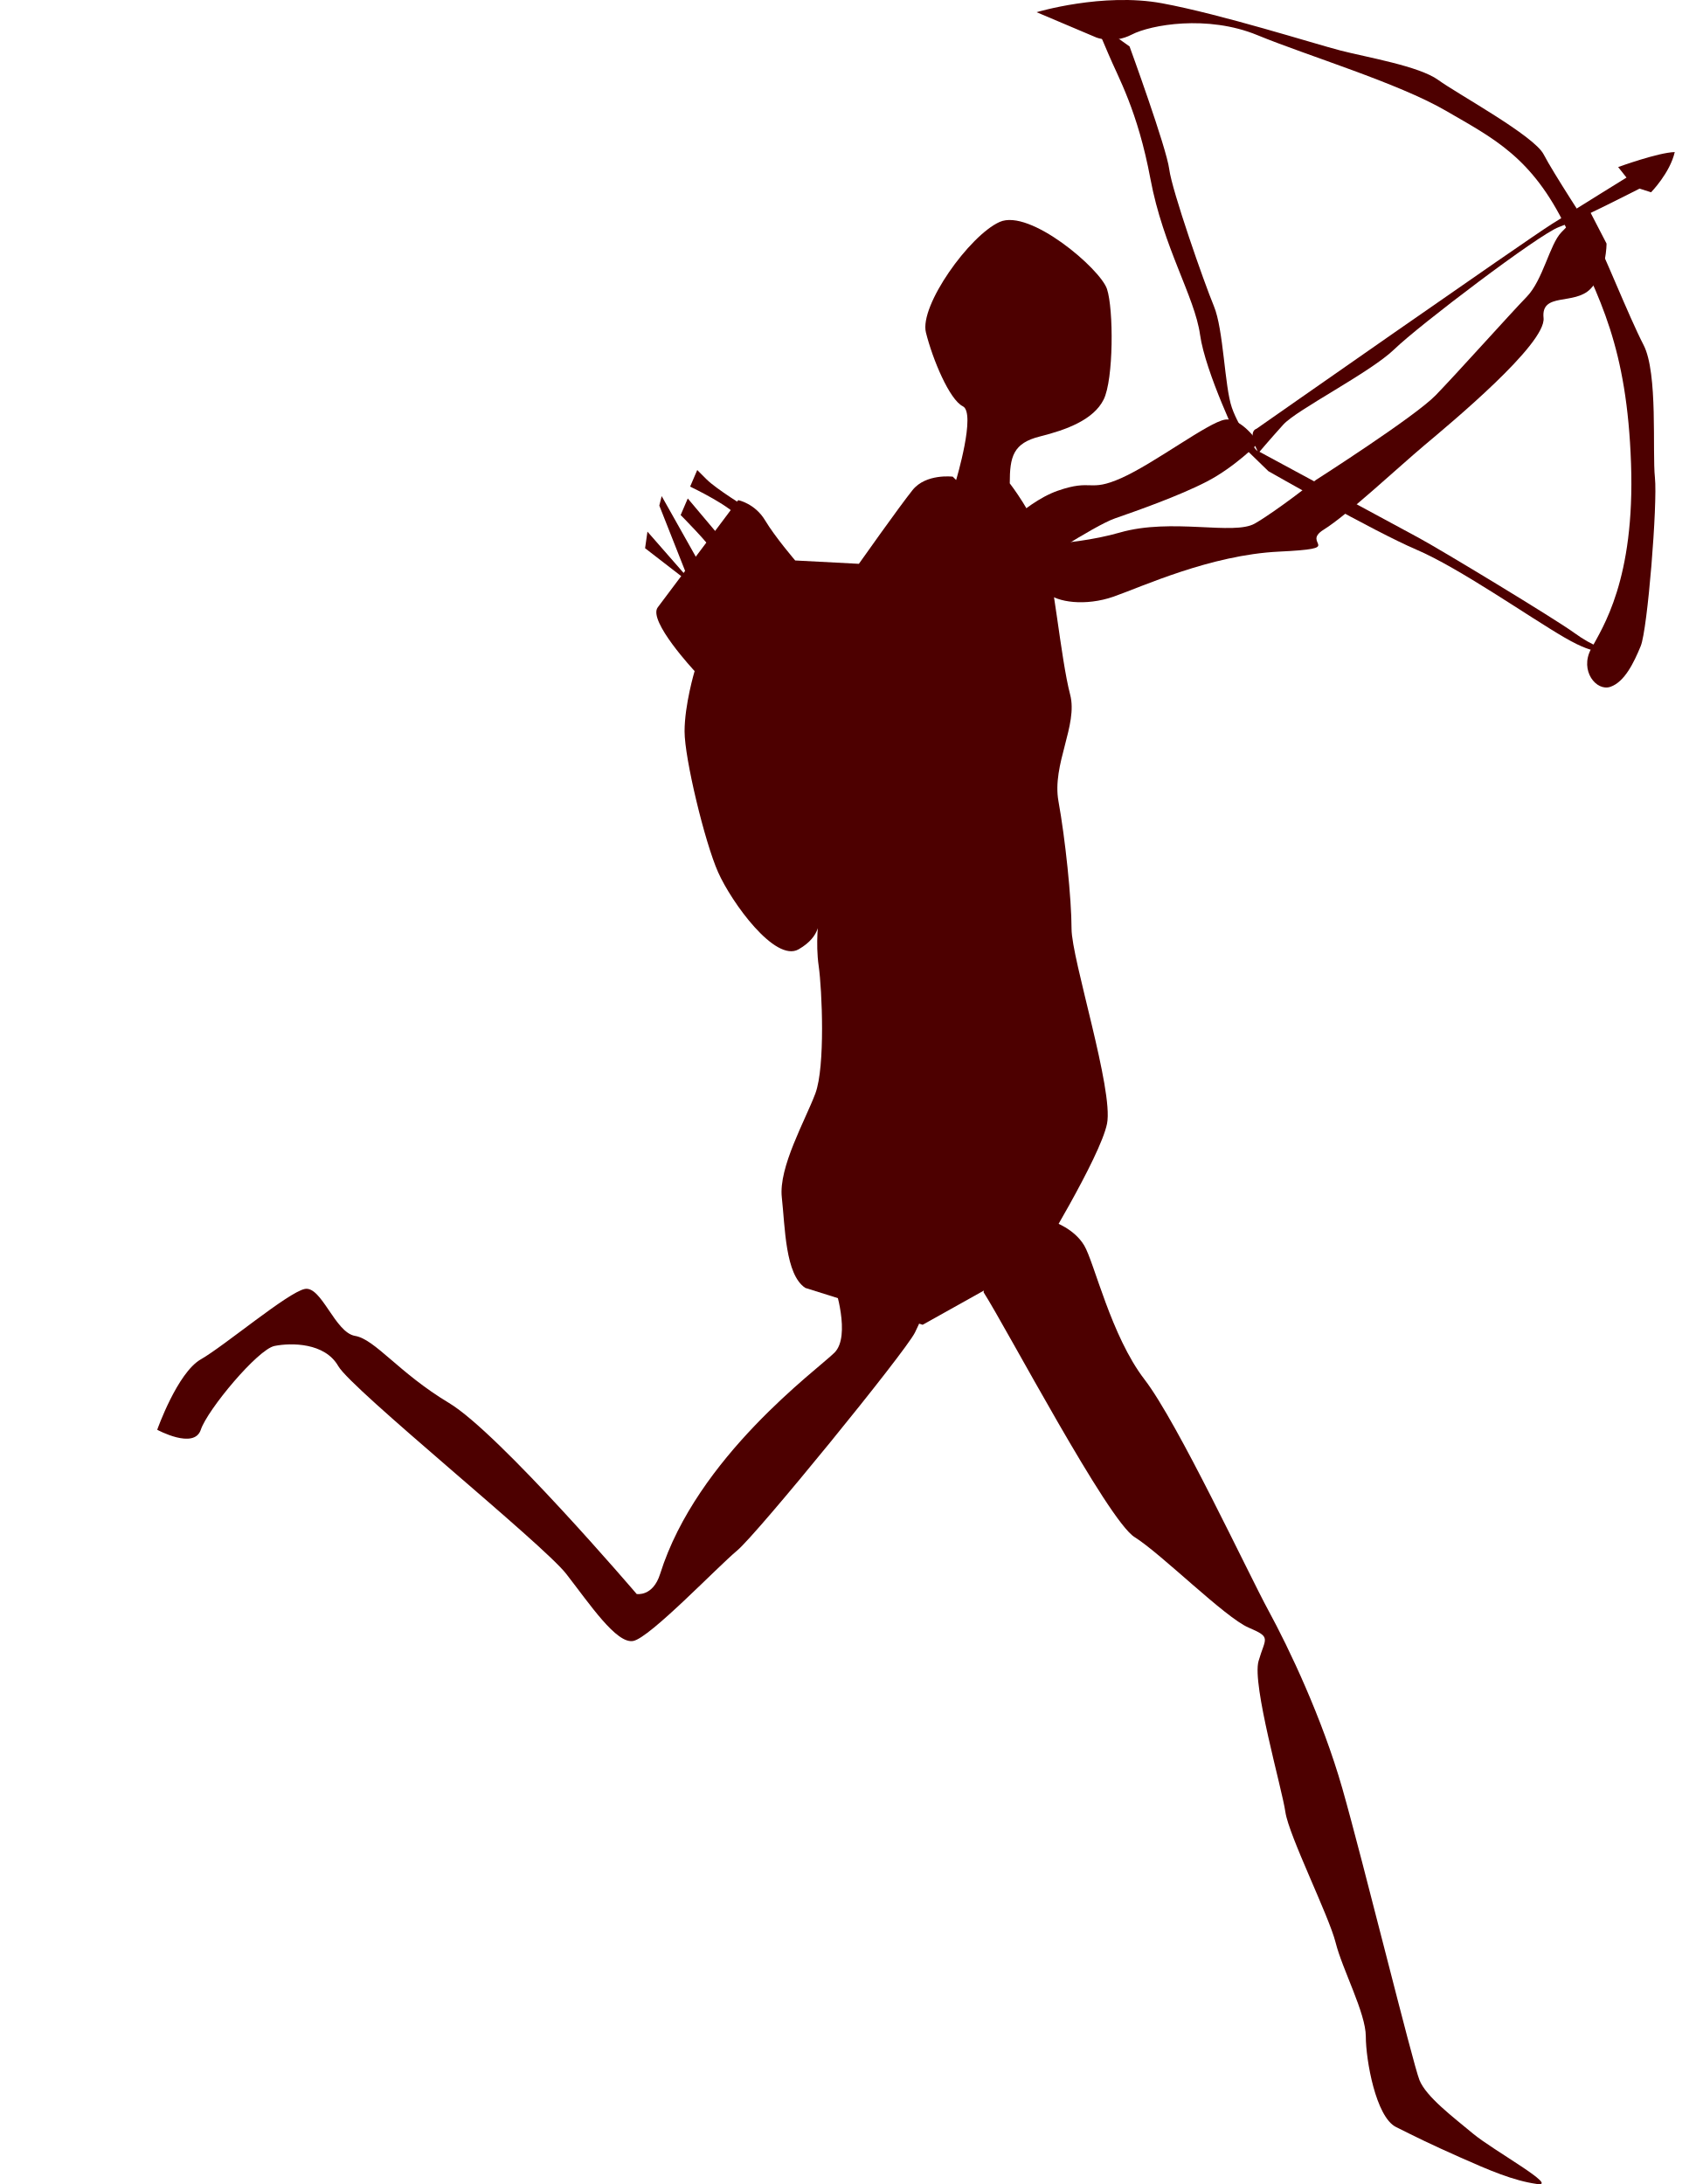
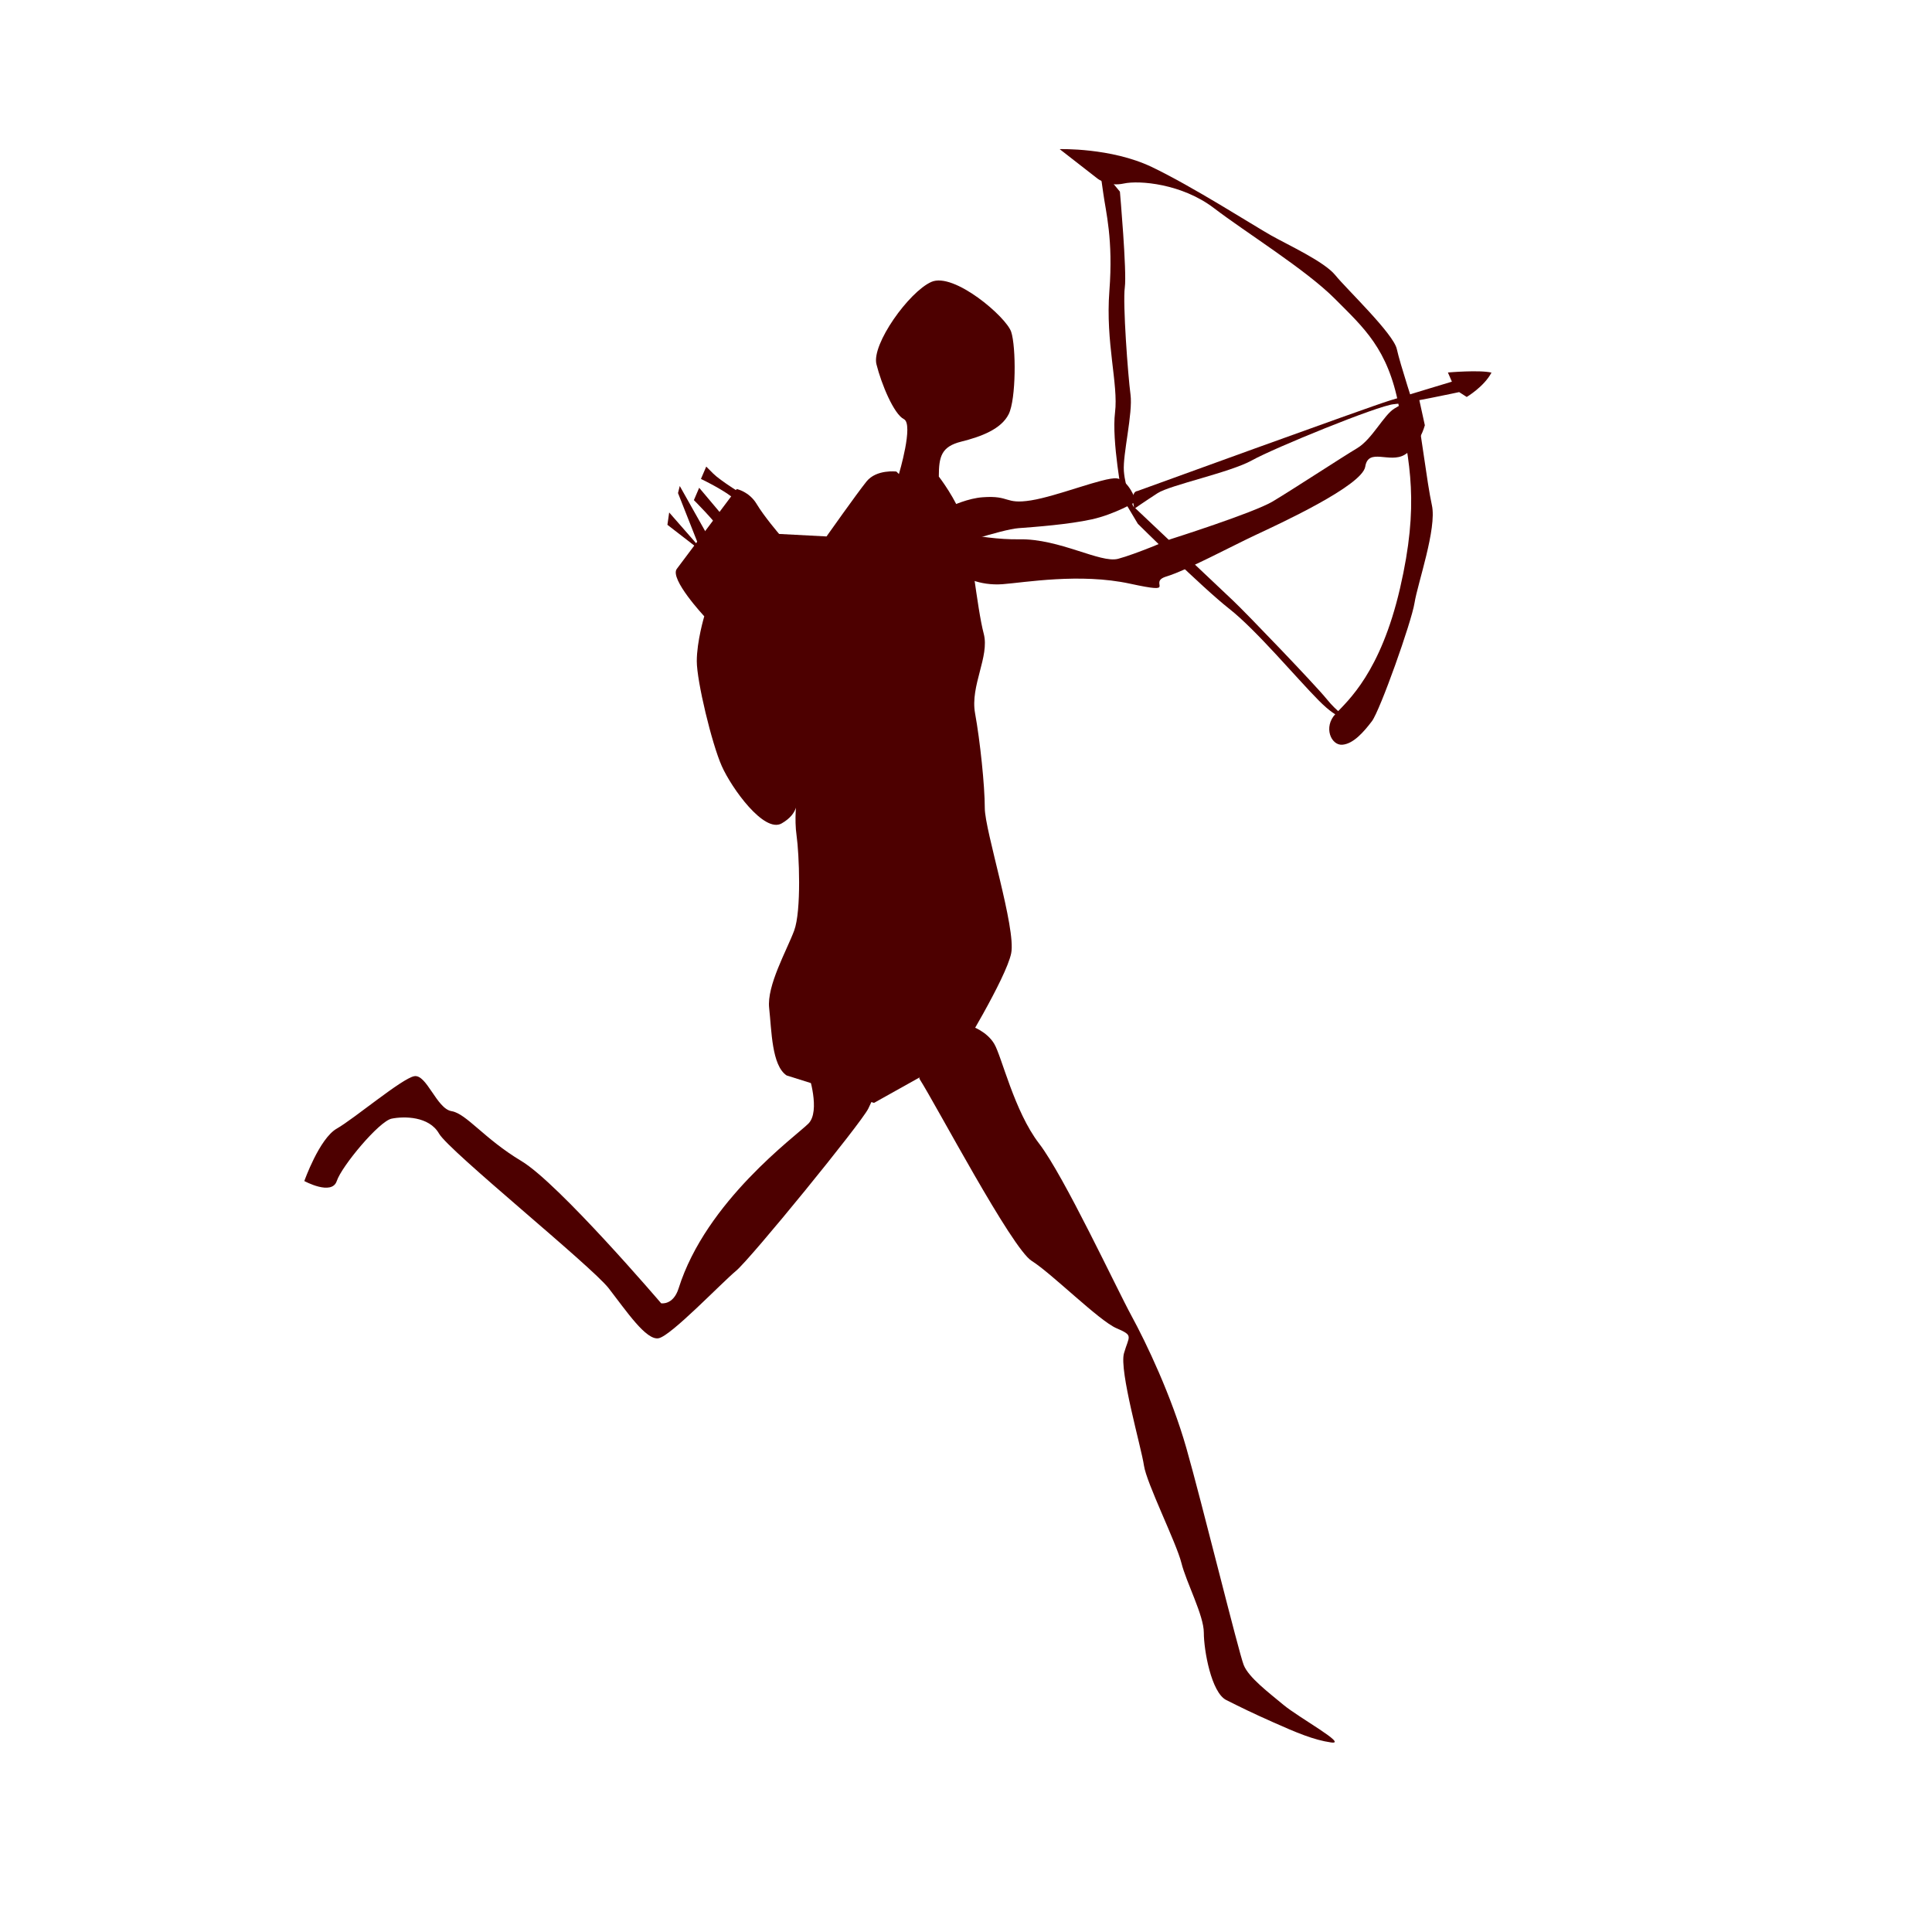
- <svg xmlns="http://www.w3.org/2000/svg" width="62.27mm" height="79.912mm" viewBox="-6.056 0 65.572 84.15" version="1.1" id="svg1">
+ <svg xmlns="http://www.w3.org/2000/svg" width="100mm" height="100mm" viewBox="0 0 100 100" version="1.1" id="svg1">
  <defs id="defs1" />
-   <path style="fill:#4d0000;fill-opacity:1;stroke:none;stroke-width:6;stroke-linecap:square;paint-order:markers stroke fill" d="m 32.842,18.625 c 0,-1.033 0.129,-1.55 1.162,-1.808 1.033,-0.258 2.067,-0.646 2.454,-1.421 0.387,-0.775 0.387,-3.487 0.129,-4.262 -0.258,-0.775 -2.971,-3.1 -4.133,-2.583 -1.162,0.517 -3.1,3.229 -2.841,4.262 0.258,1.033 0.904,2.583 1.421,2.841 0.517,0.258 -0.258,2.841 -0.258,2.841 l -0.129,-0.129 c 0,0 -1.033,-0.129 -1.55,0.517 -0.517,0.646 -2.067,2.841 -2.067,2.841 l -2.454,-0.129 c 0,0 -0.775,-0.904 -1.162,-1.55 -0.387,-0.646 -1.033,-0.775 -1.033,-0.775 0,0 -2.712,3.616 -3.1,4.133 -0.387,0.517 1.421,2.454 1.421,2.454 0,0 -0.387,1.292 -0.387,2.325 0,1.033 0.775,4.262 1.292,5.425 0.517,1.162 2.196,3.487 3.1,2.971 0.904,-0.517 0.775,-1.162 0.775,-1.162 0,0 -0.129,0.904 0,1.808 0.129,0.904 0.258,3.875 -0.129,4.908 -0.387,1.033 -1.421,2.841 -1.292,4.004 0.129,1.162 0.129,2.971 0.904,3.487 l 4.521,1.421 4.391,-2.454 c 0,0 2.454,-4.004 2.712,-5.295 0.258,-1.292 -1.367,-6.347 -1.367,-7.51 0,-1.162 -0.245,-3.491 -0.504,-4.912 -0.258,-1.421 0.76,-2.934 0.45,-4.111 -0.365,-1.388 -0.646,-4.65 -1.033,-5.812 -0.387,-1.162 -1.292,-2.325 -1.292,-2.325 z" id="path1-6" />
-   <path style="fill:#4d0000;fill-opacity:1;stroke:none;stroke-width:6;stroke-linecap:square;paint-order:markers stroke fill" d="m 32.432,21.042 c 0,0 2.65,0.054 4.651,-0.523 2.001,-0.576 4.386,0.121 5.201,-0.348 0.815,-0.468 2.351,-1.677 2.351,-1.677 0,0 3.802,-2.429 4.612,-3.262 0.81,-0.834 2.878,-3.146 3.508,-3.795 0.63,-0.648 0.885,-2.022 1.335,-2.485 0.45,-0.463 0.99,-1.019 0.99,-1.019 l 0.751,1.451 c 0,0 0.016,1.096 -0.615,1.744 -0.63,0.648 -1.916,0.118 -1.811,1.122 0.106,1.003 -3.596,4.07 -4.589,4.906 -0.993,0.836 -2.976,2.691 -3.881,3.252 -0.905,0.561 0.924,0.718 -1.723,0.846 -2.647,0.129 -5.278,1.353 -6.369,1.734 -1.091,0.381 -2.189,0.214 -2.56,-0.146 -0.37,-0.36 -1.852,-1.801 -1.852,-1.801 z" id="path2-2" />
-   <path style="fill:#4d0000;fill-opacity:1;stroke:none;stroke-width:6;stroke-linecap:square;paint-order:markers stroke fill" d="m 31.885,21.05 c 0,0 1.438,-1.664 2.801,-2.14 1.363,-0.476 1.188,0.075 2.459,-0.492 1.271,-0.566 3.349,-2.148 3.987,-2.249 0.638,-0.1 1.291,0.895 1.291,0.895 0,0 -0.9,0.926 -1.988,1.49 -1.088,0.563 -2.724,1.135 -3.542,1.42 -0.818,0.286 -3.352,1.966 -3.352,1.966 z" id="path3-8" />
-   <path style="fill:#4d0000;fill-opacity:1;stroke:none;stroke-width:6;stroke-linecap:square;paint-order:markers stroke fill" d="m 33.876,0.47 c 0,0 2.547,-0.767 4.836,-0.343 2.289,0.424 5.868,1.561 6.876,1.821 1.008,0.26 3.023,0.597 3.761,1.134 0.738,0.538 3.684,2.14 4.059,2.865 0.376,0.725 1.683,2.716 1.963,3.169 0.28,0.453 1.322,3.087 1.886,4.175 0.563,1.088 0.332,4.105 0.438,5.109 0.106,1.003 -0.282,5.85 -0.547,6.493 -0.265,0.643 -0.62,1.379 -1.165,1.569 -0.545,0.19 -1.196,-0.622 -0.751,-1.451 0.445,-0.828 1.698,-2.673 1.543,-7.146 -0.155,-4.473 -1.186,-6.377 -2.504,-9.098 C 52.954,6.046 51.482,5.336 49.64,4.266 47.798,3.196 44.313,2.149 42.383,1.355 40.454,0.56 38.268,0.956 37.542,1.332 36.817,1.708 36.174,1.443 36.174,1.443 Z" id="path4-1" />
-   <path style="fill:#4d0000;fill-opacity:1;stroke:none;stroke-width:6;stroke-linecap:square;paint-order:markers stroke fill" d="m 37.457,1.79 c 0,0 1.425,3.907 1.528,4.728 0.103,0.821 1.341,4.365 1.719,5.273 0.378,0.908 0.409,3.1 0.695,3.918 0.286,0.818 0.937,1.631 0.937,1.631 0,0 5.431,2.937 6.259,3.382 0.828,0.445 5.25,3.122 5.989,3.66 0.738,0.538 1.196,0.622 1.196,0.622 0,0 -0.177,0.368 -1.559,-0.435 -1.381,-0.802 -4.057,-2.683 -5.711,-3.39 -1.654,-0.707 -5.706,-3.025 -5.706,-3.025 L 41.693,17.074 c 0,0 -1.317,-2.721 -1.521,-4.18 C 39.969,11.436 38.755,9.535 38.261,6.893 37.767,4.251 37.018,2.983 36.64,2.075 36.261,1.167 36.074,0.804 36.074,0.804 Z" id="path5-7" />
-   <path style="fill:#4d0000;fill-opacity:1;stroke:none;stroke-width:6;stroke-linecap:square;paint-order:markers stroke fill" d="m 42.349,16.519 c 0,0 10.391,-7.269 11.381,-7.891 0.99,-0.622 2.87,-1.786 2.87,-1.786 L 56.279,6.437 c 0,0 1.535,-0.56 2.18,-0.578 -0.184,0.806 -0.913,1.55 -0.913,1.55 L 57.104,7.267 c 0,0 -2.344,1.203 -3.111,1.483 -0.767,0.28 -5.398,3.795 -6.329,4.7 -0.931,0.905 -3.759,2.328 -4.286,2.911 -0.526,0.583 -0.951,1.086 -0.951,1.086 0,0 -0.462,-0.788 -0.078,-0.928 z" id="path6-2" />
-   <path style="fill:#4d0000;fill-opacity:1;stroke:none;stroke-width:6;stroke-linecap:square;paint-order:markers stroke fill" d="m 22.721,19.571 c 0,0 -1.187,-0.731 -1.553,-1.096 -0.365,-0.365 -0.365,-0.365 -0.365,-0.365 l -0.274,0.639 c 0,0 1.735,0.822 1.918,1.279 0.183,0.457 0.274,-0.457 0.274,-0.457 z" id="path7-7" />
-   <path style="fill:#4d0000;fill-opacity:1;stroke:none;stroke-width:6;stroke-linecap:square;paint-order:markers stroke fill" d="m 21.899,20.941 -1.461,-1.735 -0.274,0.639 c 0,0 1.096,1.096 1.37,1.553 0.274,0.457 0.365,-0.457 0.365,-0.457 z" id="path8-6" />
-   <path style="fill:#4d0000;fill-opacity:1;stroke:none;stroke-width:6;stroke-linecap:square;paint-order:markers stroke fill" d="m 21.077,22.037 -1.644,-2.922 -0.091,0.365 1.37,3.47 z" id="path9-5" />
-   <path style="fill:#4d0000;fill-opacity:1;stroke:none;stroke-width:6;stroke-linecap:square;paint-order:markers stroke fill" d="m 20.803,22.676 -1.918,-2.192 -0.091,0.639 z" id="path10-2" />
-   <path style="fill:#4d0000;fill-opacity:1;stroke:none;stroke-width:1;stroke-linecap:square;stroke-dasharray:none;stroke-opacity:1;paint-order:markers stroke fill" d="m 26.09,49.535 c 0,0 0.646,1.937 -10e-7,2.583 -0.646,0.646 -5.295,4.004 -6.716,8.524 -0.279,0.889 -0.904,0.775 -0.904,0.775 0,0 -5.295,-6.2 -7.233,-7.362 -1.937,-1.162 -2.841,-2.454 -3.616,-2.583 -0.775,-0.129 -1.292,-1.937 -1.937,-1.808 -0.646,0.129 -3.1,2.196 -4.004,2.712 C 0.775,52.893 0,55.089 0,55.089 c 0,0 1.421,0.775 1.679,0 0.258,-0.775 2.196,-3.1 2.841,-3.229 0.646,-0.129 1.937,-0.129 2.454,0.775 0.517,0.904 7.879,6.845 8.783,8.008 0.904,1.162 1.937,2.712 2.583,2.583 0.646,-0.129 3.229,-2.841 4.004,-3.487 0.775,-0.646 6.458,-7.62 6.845,-8.395 0.387,-0.775 0.775,-1.808 -0.387,-1.808 -1.162,0 -2.712,0 -2.712,0 z" id="path13" />
-   <path style="fill:#4d0000;fill-opacity:1;stroke:none;stroke-width:1;stroke-linecap:square;stroke-dasharray:none;stroke-opacity:1;paint-order:markers stroke fill" d="m 31.836,49.794 c 0.904,1.421 4.779,8.783 5.812,9.429 1.033,0.646 3.487,3.1 4.391,3.487 0.904,0.387 0.646,0.387 0.387,1.292 -0.258,0.904 0.904,4.908 1.033,5.812 0.129,0.904 1.679,4.004 1.937,5.037 0.258,1.033 1.162,2.712 1.162,3.616 0,0.904 0.387,3.1 1.162,3.487 0.775,0.387 1.292,0.646 2.454,1.162 1.162,0.517 2.067,0.904 2.971,1.033 0.904,0.129 -1.679,-1.292 -2.454,-1.937 -0.775,-0.646 -1.808,-1.421 -2.067,-2.067 -0.258,-0.646 -2.196,-8.524 -2.971,-11.237 -0.775,-2.712 -2.067,-5.425 -2.841,-6.845 -0.775,-1.421 -3.487,-7.233 -4.779,-8.912 -1.292,-1.679 -1.937,-4.521 -2.325,-5.166 -0.387,-0.646 -1.162,-0.904 -1.162,-0.904 0,0 -1.421,-0.517 -1.937,0.129 -0.517,0.646 -0.775,2.583 -0.775,2.583 z" id="path14" />
+   <g id="layer1" transform="translate(-73.81875,-108.4792)">
+     <g id="g2-1" transform="translate(89.57035,118.7663)">
+       <path style="fill:#4d0000;fill-opacity:1;stroke:none;stroke-width:6;stroke-linecap:square;paint-order:markers stroke fill" d="m 32.842,14.379 c 0,-1.033 0.129,-1.55 1.162,-1.808 1.033,-0.258 2.067,-0.646 2.454,-1.421 0.387,-0.775 0.387,-3.487 0.129,-4.262 -0.258,-0.775 -2.971,-3.1 -4.133,-2.583 -1.162,0.517 -3.1,3.229 -2.841,4.262 0.258,1.033 0.904,2.583 1.421,2.841 0.517,0.258 -0.258,2.841 -0.258,2.841 L 30.646,14.121 c 0,0 -1.033,-0.129 -1.55,0.517 -0.517,0.646 -2.067,2.841 -2.067,2.841 l -2.454,-0.129 c 0,0 -0.775,-0.904 -1.162,-1.55 -0.387,-0.646 -1.033,-0.775 -1.033,-0.775 0,0 -2.712,3.616 -3.1,4.133 -0.387,0.517 1.421,2.454 1.421,2.454 0,0 -0.387,1.292 -0.387,2.325 0,1.033 0.775,4.262 1.292,5.425 0.517,1.162 2.196,3.487 3.1,2.971 0.904,-0.517 0.775,-1.162 0.775,-1.162 0,0 -0.129,0.904 0,1.808 0.129,0.904 0.258,3.875 -0.129,4.908 -0.387,1.033 -1.421,2.841 -1.292,4.004 0.129,1.162 0.129,2.971 0.904,3.487 l 4.521,1.421 4.391,-2.454 c 0,0 2.454,-4.004 2.712,-5.295 0.258,-1.292 -1.367,-6.347 -1.367,-7.51 0,-1.162 -0.245,-3.491 -0.504,-4.912 -0.258,-1.421 0.76,-2.934 0.45,-4.111 -0.365,-1.388 -0.646,-4.65 -1.033,-5.812 -0.387,-1.162 -1.292,-2.325 -1.292,-2.325 z" id="path1-6-1" />
+       <path style="fill:#4d0000;fill-opacity:1;stroke:none;stroke-width:6;stroke-linecap:square;paint-order:markers stroke fill" d="m 32.378,16.928 c 0,0 2.545,0.738 4.628,0.699 2.082,-0.039 4.205,1.252 5.114,1.01 0.909,-0.241 2.705,-1.012 2.705,-1.012 0,0 4.301,-1.362 5.299,-1.957 0.998,-0.595 3.594,-2.294 4.371,-2.757 0.776,-0.463 1.378,-1.724 1.933,-2.055 0.555,-0.331 1.22,-0.728 1.22,-0.728 l 0.35,1.596 c 0,0 -0.269,1.063 -1.045,1.526 -0.777,0.463 -1.882,-0.382 -2.039,0.615 -0.158,0.996 -4.527,3 -5.702,3.551 -1.175,0.551 -3.571,1.829 -4.591,2.136 -1.02,0.307 0.706,0.932 -1.884,0.372 -2.59,-0.561 -5.449,-0.059 -6.601,0.027 -1.152,0.086 -2.17,-0.36 -2.434,-0.804 -0.265,-0.444 -1.323,-2.219 -1.323,-2.219 z" id="path2-2-3" />
+       <path style="fill:#4d0000;fill-opacity:1;stroke:none;stroke-width:6;stroke-linecap:square;paint-order:markers stroke fill" d="m 31.847,16.794 c 0,0 1.82,-1.236 3.26,-1.343 1.44,-0.107 1.129,0.38 2.503,0.162 1.374,-0.218 3.791,-1.208 4.433,-1.14 0.642,0.068 1.016,1.199 1.016,1.199 0,0 -1.109,0.662 -2.306,0.924 -1.197,0.263 -2.925,0.391 -3.789,0.455 -0.864,0.064 -3.746,1.031 -3.746,1.031 z" id="path3-8-8" />
+       <path style="fill:#4d0000;fill-opacity:1;stroke:none;stroke-width:6;stroke-linecap:square;paint-order:markers stroke fill" d="m 39.097,-2.568 c 0,0 2.658,-0.082 4.76,0.921 2.102,1.002 5.264,3.026 6.171,3.538 0.907,0.512 2.765,1.359 3.339,2.069 0.574,0.71 3.004,3.02 3.18,3.818 0.175,0.798 0.922,3.059 1.076,3.569 0.154,0.51 0.478,3.324 0.741,4.521 0.263,1.197 -0.742,4.052 -0.899,5.048 -0.158,0.996 -1.787,5.577 -2.209,6.13 -0.422,0.553 -0.956,1.171 -1.532,1.214 -0.576,0.043 -0.994,-0.911 -0.35,-1.596 0.644,-0.685 2.331,-2.142 3.34,-6.503 1.008,-4.361 0.504,-6.467 -0.064,-9.436 C 56.081,7.755 54.844,6.688 53.342,5.178 51.839,3.668 48.743,1.754 47.085,0.487 45.428,-0.78 43.213,-0.963 42.415,-0.788 41.617,-0.612 41.065,-1.035 41.065,-1.035 Z" id="path4-1-8" />
+       <path style="fill:#4d0000;fill-opacity:1;stroke:none;stroke-width:6;stroke-linecap:square;paint-order:markers stroke fill" d="m 42.215,-0.367 c 0,0 0.366,4.143 0.253,4.962 -0.113,0.819 0.165,4.563 0.295,5.538 0.13,0.975 -0.407,3.1 -0.343,3.964 0.064,0.864 0.483,1.818 0.483,1.818 0,0 4.485,4.243 5.17,4.887 0.685,0.644 4.263,4.375 4.837,5.085 0.574,0.71 0.994,0.911 0.994,0.911 0,0 -0.267,0.309 -1.393,-0.823 -1.127,-1.133 -3.224,-3.641 -4.639,-4.753 -1.415,-1.111 -4.729,-4.398 -4.729,-4.398 l -0.794,-1.331 c 0,0 -0.568,-2.97 -0.387,-4.431 C 42.144,9.6 41.463,7.45 41.67,4.77 41.876,2.09 41.481,0.672 41.351,-0.303 41.221,-1.278 41.133,-1.677 41.133,-1.677 Z" id="path5-7-3" />
+       <path style="fill:#4d0000;fill-opacity:1;stroke:none;stroke-width:6;stroke-linecap:square;paint-order:markers stroke fill" d="m 43.128,15.126 c 0,0 11.918,-4.332 13.036,-4.676 1.118,-0.345 3.234,-0.982 3.234,-0.982 L 59.192,8.993 c 0,0 1.627,-0.144 2.256,0.006 -0.387,0.731 -1.283,1.261 -1.283,1.261 l -0.391,-0.252 c 0,0 -2.575,0.555 -3.389,0.627 -0.814,0.072 -6.196,2.269 -7.329,2.902 -1.133,0.633 -4.234,1.276 -4.893,1.703 -0.659,0.427 -1.2,0.803 -1.2,0.803 0,0 -0.242,-0.881 0.165,-0.917 z" id="path6-2-5" />
+       <path style="fill:#4d0000;fill-opacity:1;stroke:none;stroke-width:6;stroke-linecap:square;paint-order:markers stroke fill" d="m 22.721,15.325 c 0,0 -1.187,-0.731 -1.553,-1.096 -0.365,-0.365 -0.365,-0.365 -0.365,-0.365 l -0.274,0.639 c 0,0 1.735,0.822 1.918,1.279 0.183,0.457 0.274,-0.457 0.274,-0.457 z" id="path7-7-2" />
+       <path style="fill:#4d0000;fill-opacity:1;stroke:none;stroke-width:6;stroke-linecap:square;paint-order:markers stroke fill" d="m 21.899,16.695 -1.461,-1.735 -0.274,0.639 c 0,0 1.096,1.096 1.37,1.553 0.274,0.457 0.365,-0.457 0.365,-0.457 z" id="path8-6-8" />
+       <path style="fill:#4d0000;fill-opacity:1;stroke:none;stroke-width:6;stroke-linecap:square;paint-order:markers stroke fill" d="m 21.077,17.791 -1.644,-2.922 -0.091,0.365 1.37,3.47 z" id="path9-5-7" />
+       <path style="fill:#4d0000;fill-opacity:1;stroke:none;stroke-width:6;stroke-linecap:square;paint-order:markers stroke fill" d="m 20.803,18.43 -1.918,-2.192 -0.091,0.639 z" id="path10-2-1" />
+       <path style="fill:#4d0000;fill-opacity:1;stroke:none;stroke-width:1;stroke-linecap:square;stroke-dasharray:none;stroke-opacity:1;paint-order:markers stroke fill" d="m 26.09,45.289 c 0,0 0.646,1.937 -10e-7,2.583 -0.646,0.646 -5.295,4.004 -6.716,8.524 -0.279,0.889 -0.904,0.775 -0.904,0.775 0,0 -5.295,-6.2 -7.233,-7.362 C 9.299,48.647 8.395,47.355 7.62,47.226 6.845,47.097 6.329,45.289 5.683,45.418 5.037,45.547 2.583,47.614 1.679,48.13 0.775,48.647 -1e-7,50.843 -1e-7,50.843 c 0,0 1.421,0.775 1.679,0 0.258,-0.775 2.196,-3.1 2.841,-3.229 0.646,-0.129 1.937,-0.129 2.454,0.775 0.517,0.904 7.879,6.845 8.783,8.008 0.904,1.162 1.937,2.712 2.583,2.583 0.646,-0.129 3.229,-2.841 4.004,-3.487 0.775,-0.646 6.458,-7.62 6.845,-8.395 0.387,-0.775 0.775,-1.808 -0.387,-1.808 -1.162,0 -2.712,0 -2.712,0 z" id="path13-6" />
+       <path style="fill:#4d0000;fill-opacity:1;stroke:none;stroke-width:1;stroke-linecap:square;stroke-dasharray:none;stroke-opacity:1;paint-order:markers stroke fill" d="m 31.836,45.547 c 0.904,1.421 4.779,8.783 5.812,9.429 1.033,0.646 3.487,3.1 4.391,3.487 0.904,0.387 0.646,0.387 0.387,1.292 -0.258,0.904 0.904,4.908 1.033,5.812 0.129,0.904 1.679,4.004 1.937,5.037 0.258,1.033 1.162,2.712 1.162,3.616 0,0.904 0.387,3.1 1.162,3.487 0.775,0.387 1.292,0.646 2.454,1.162 1.162,0.517 2.067,0.904 2.971,1.033 0.904,0.129 -1.679,-1.292 -2.454,-1.937 -0.775,-0.646 -1.808,-1.421 -2.067,-2.067 -0.258,-0.646 -2.196,-8.524 -2.971,-11.237 -0.775,-2.712 -2.067,-5.425 -2.841,-6.845 -0.775,-1.421 -3.487,-7.233 -4.779,-8.912 -1.292,-1.679 -1.937,-4.521 -2.325,-5.166 -0.387,-0.646 -1.162,-0.904 -1.162,-0.904 0,0 -1.421,-0.517 -1.937,0.129 -0.517,0.646 -0.775,2.583 -0.775,2.583 z" id="path14-5" />
+     </g>
+   </g>
</svg>
